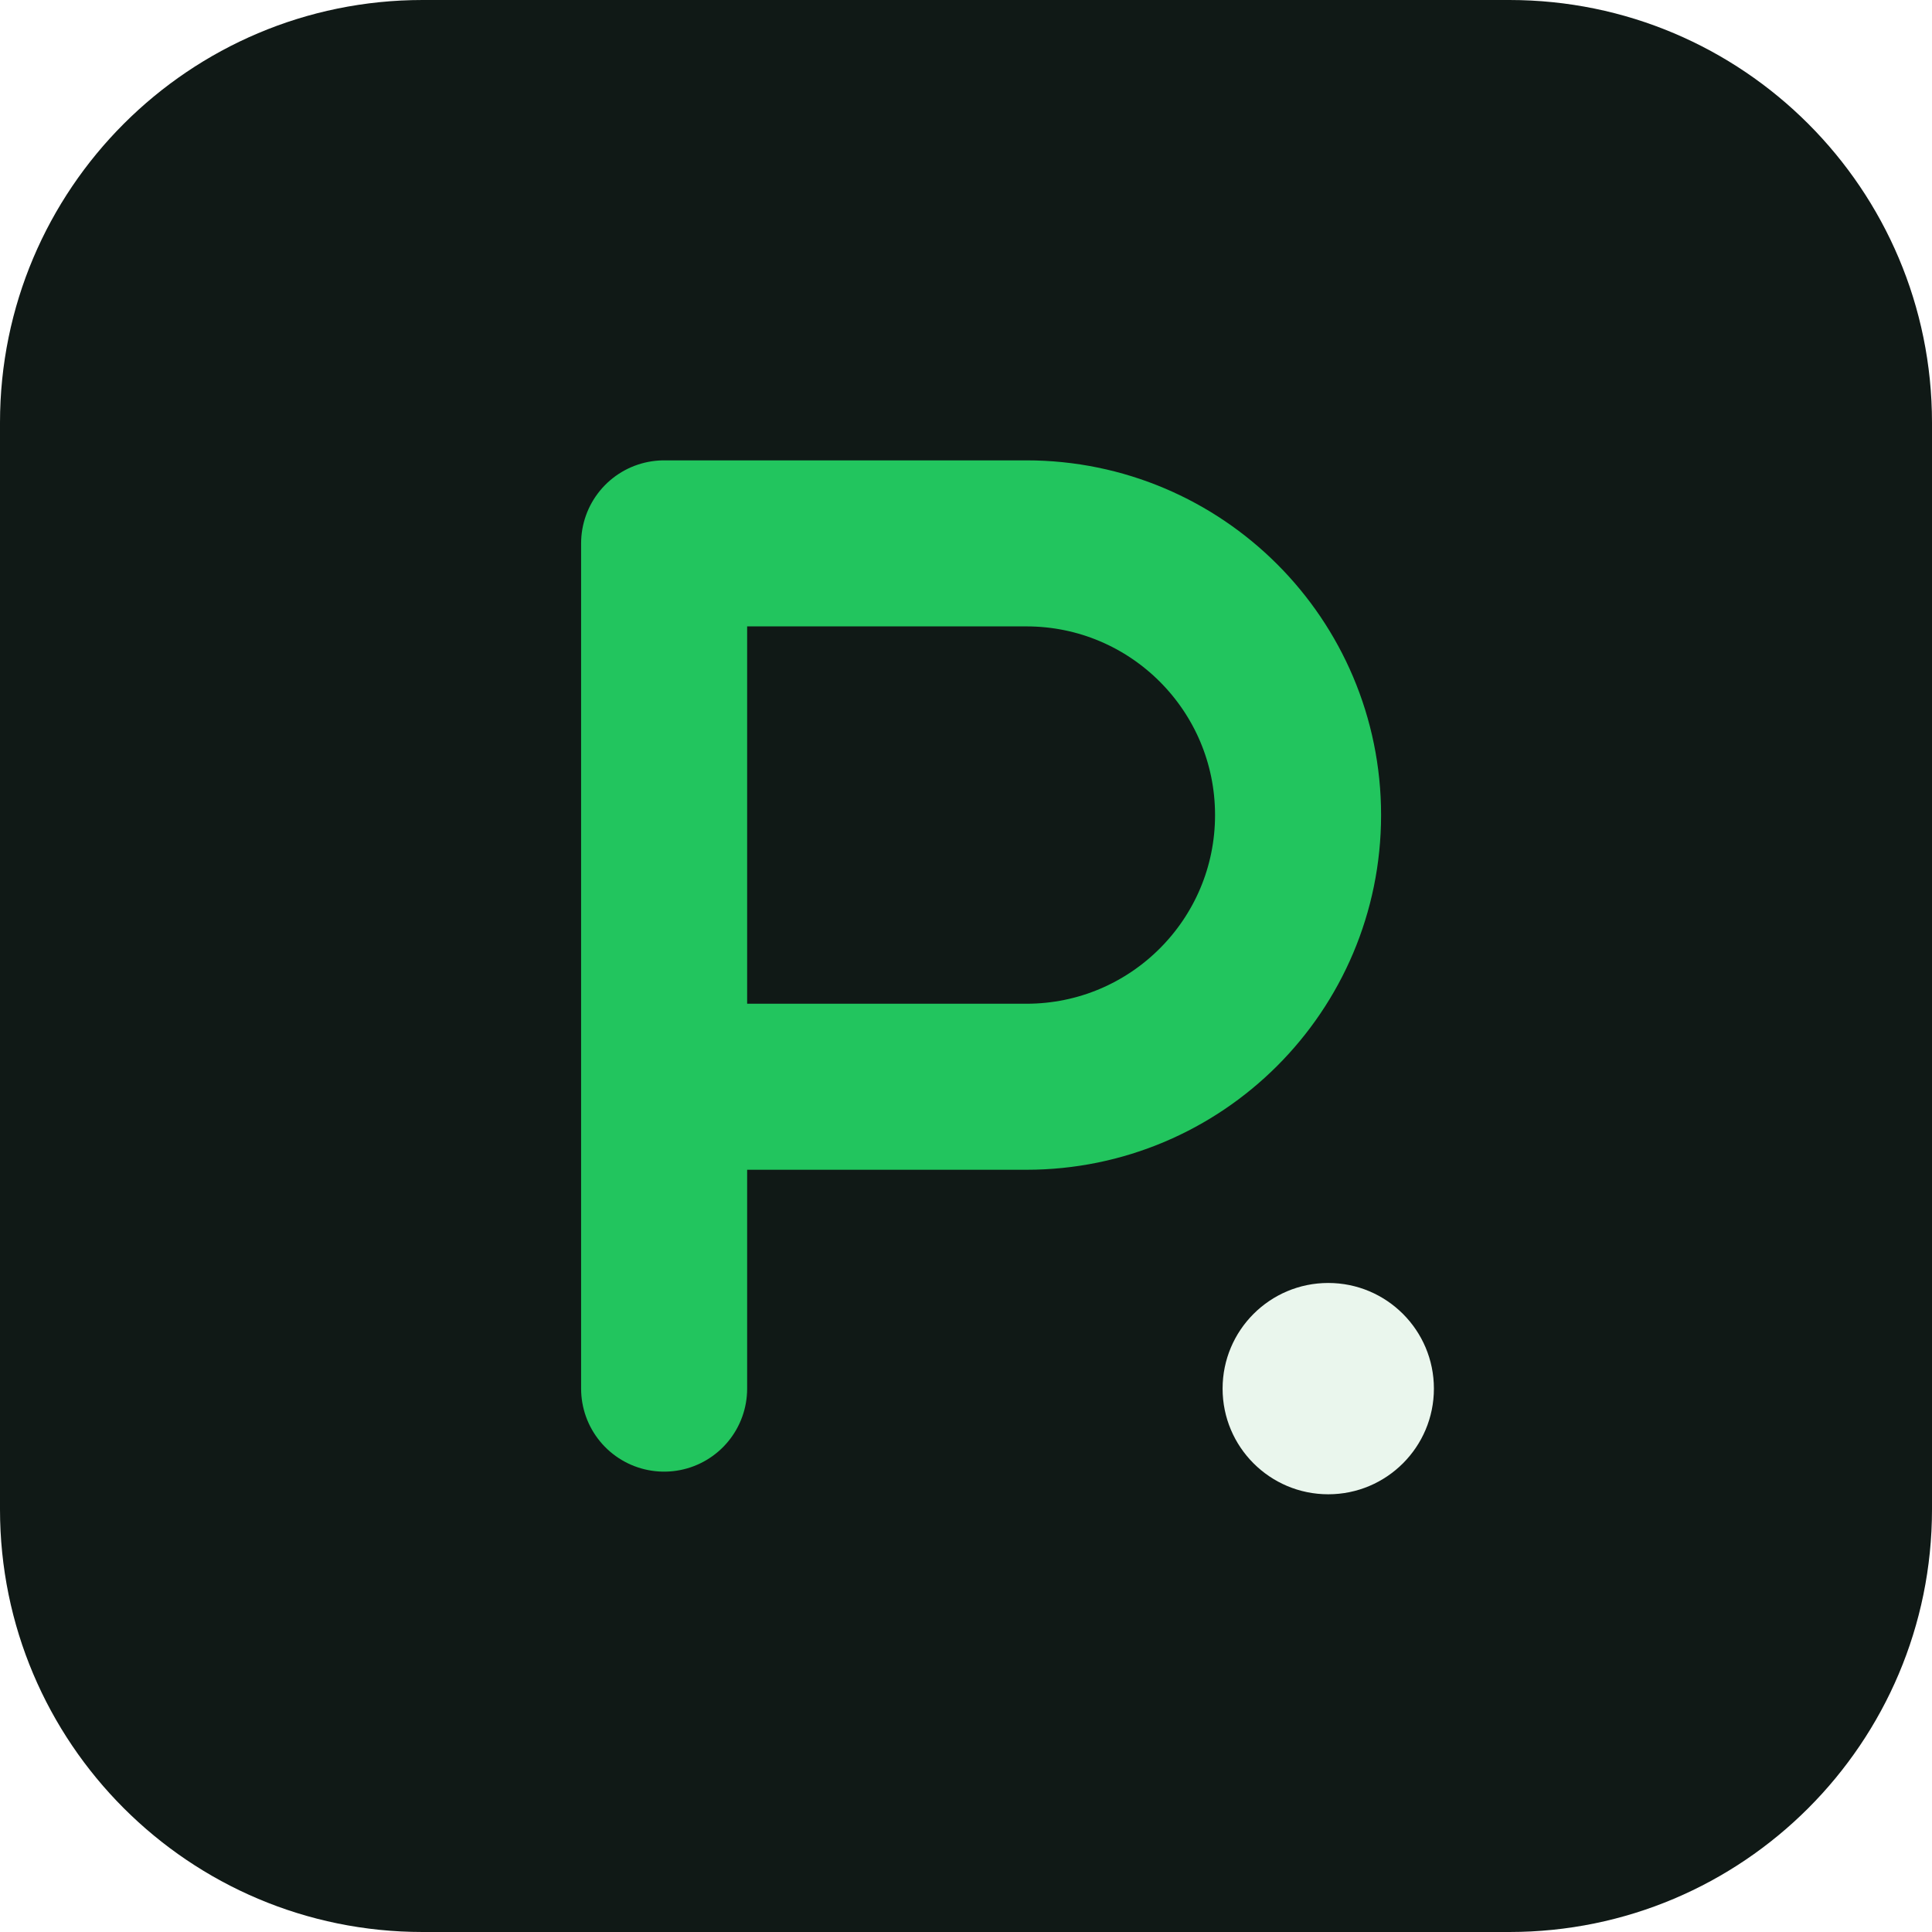
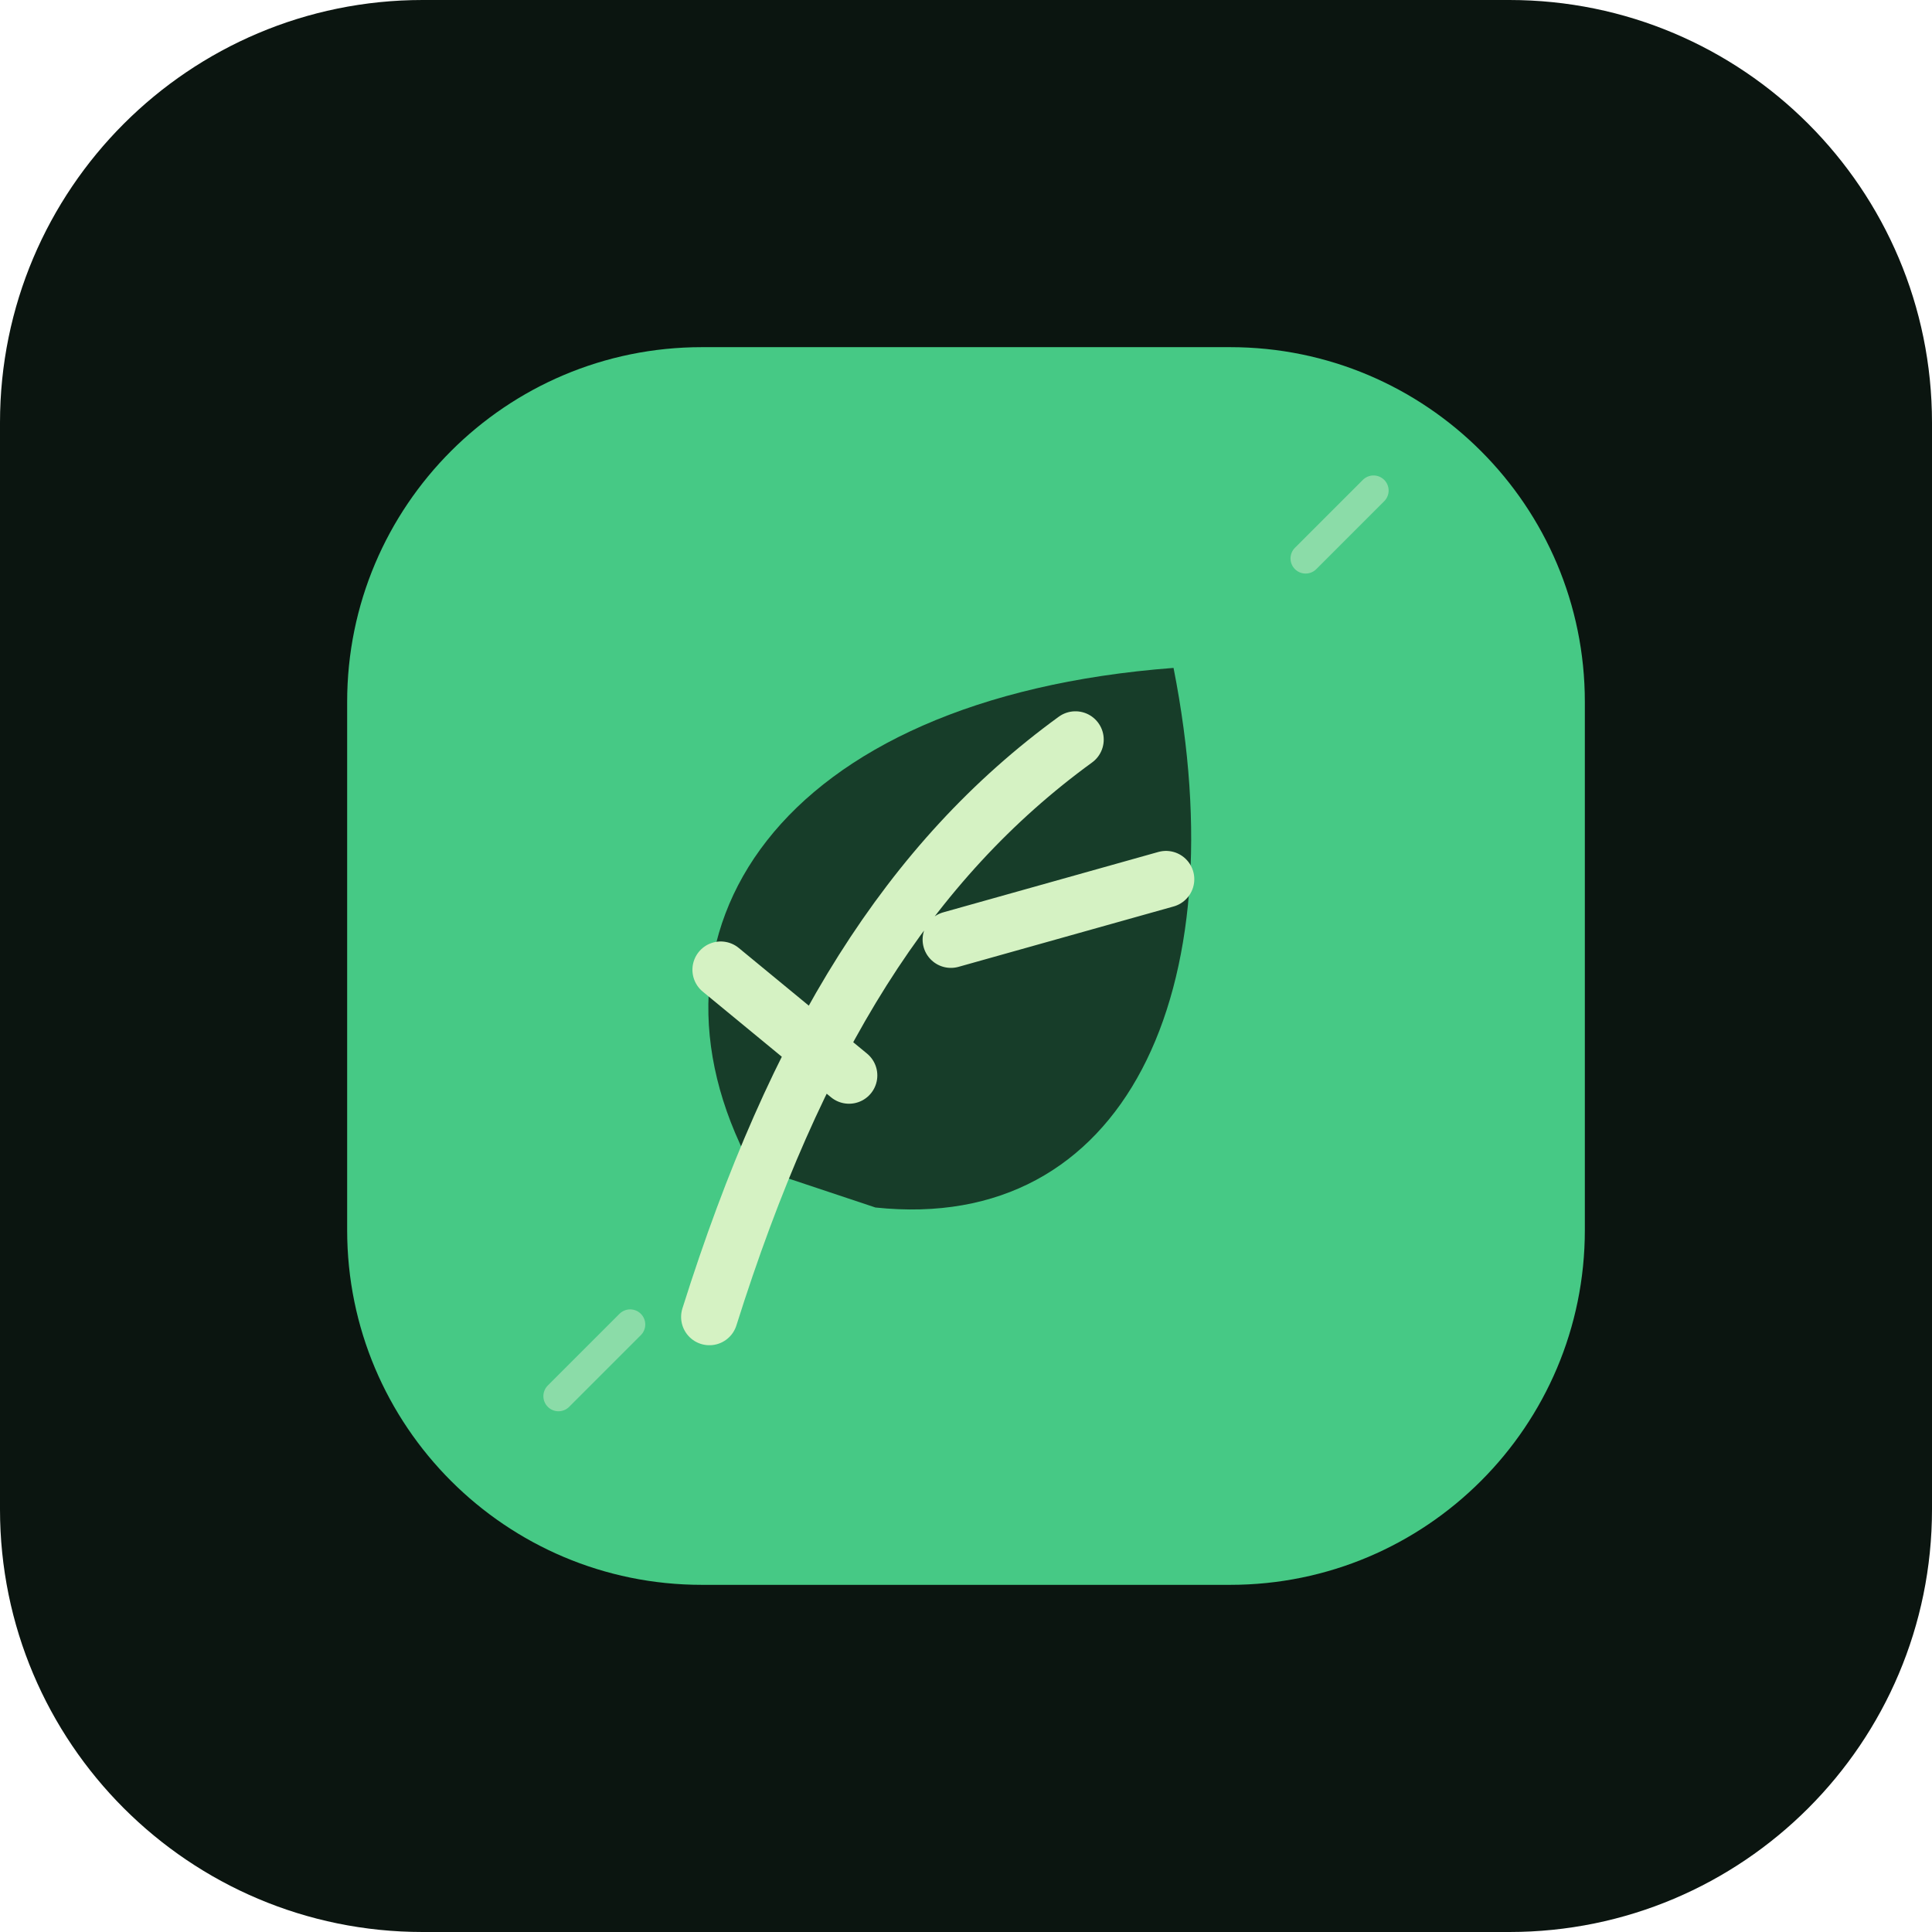
<svg xmlns="http://www.w3.org/2000/svg" viewBox="0 0 512 512">
-   <rect width="512" height="512" rx="112" fill="#101916" />
-   <path d="M176 368V144h96a72 72 0 0 1 0 144h-96" fill="none" stroke="#22C55E" stroke-width="44" stroke-linecap="round" stroke-linejoin="round" />
-   <circle cx="352" cy="368" r="28" fill="#EAF6ED" />
+   <rect width="512" height="512" rx="112" fill="#0B1510" />
+   <rect x="92" y="92" width="328" height="328" rx="94" fill="#46C985" />
+   <path d="M199 309c-33-62 7-124 112-132 17 86-13 150-79 143" fill="#173D29" />
+   <path d="M188 349c23-73 53-121 97-153m-60 89-34-28m61-8 57-16" fill="none" stroke="#D5F2C3" stroke-width="15" stroke-linecap="round" stroke-linejoin="round" />
+   <path d="m148 370 19-19m179-203 18-18" fill="none" stroke="#A8E4B7" stroke-width="8" stroke-linecap="round" opacity=".7" />
</svg>
